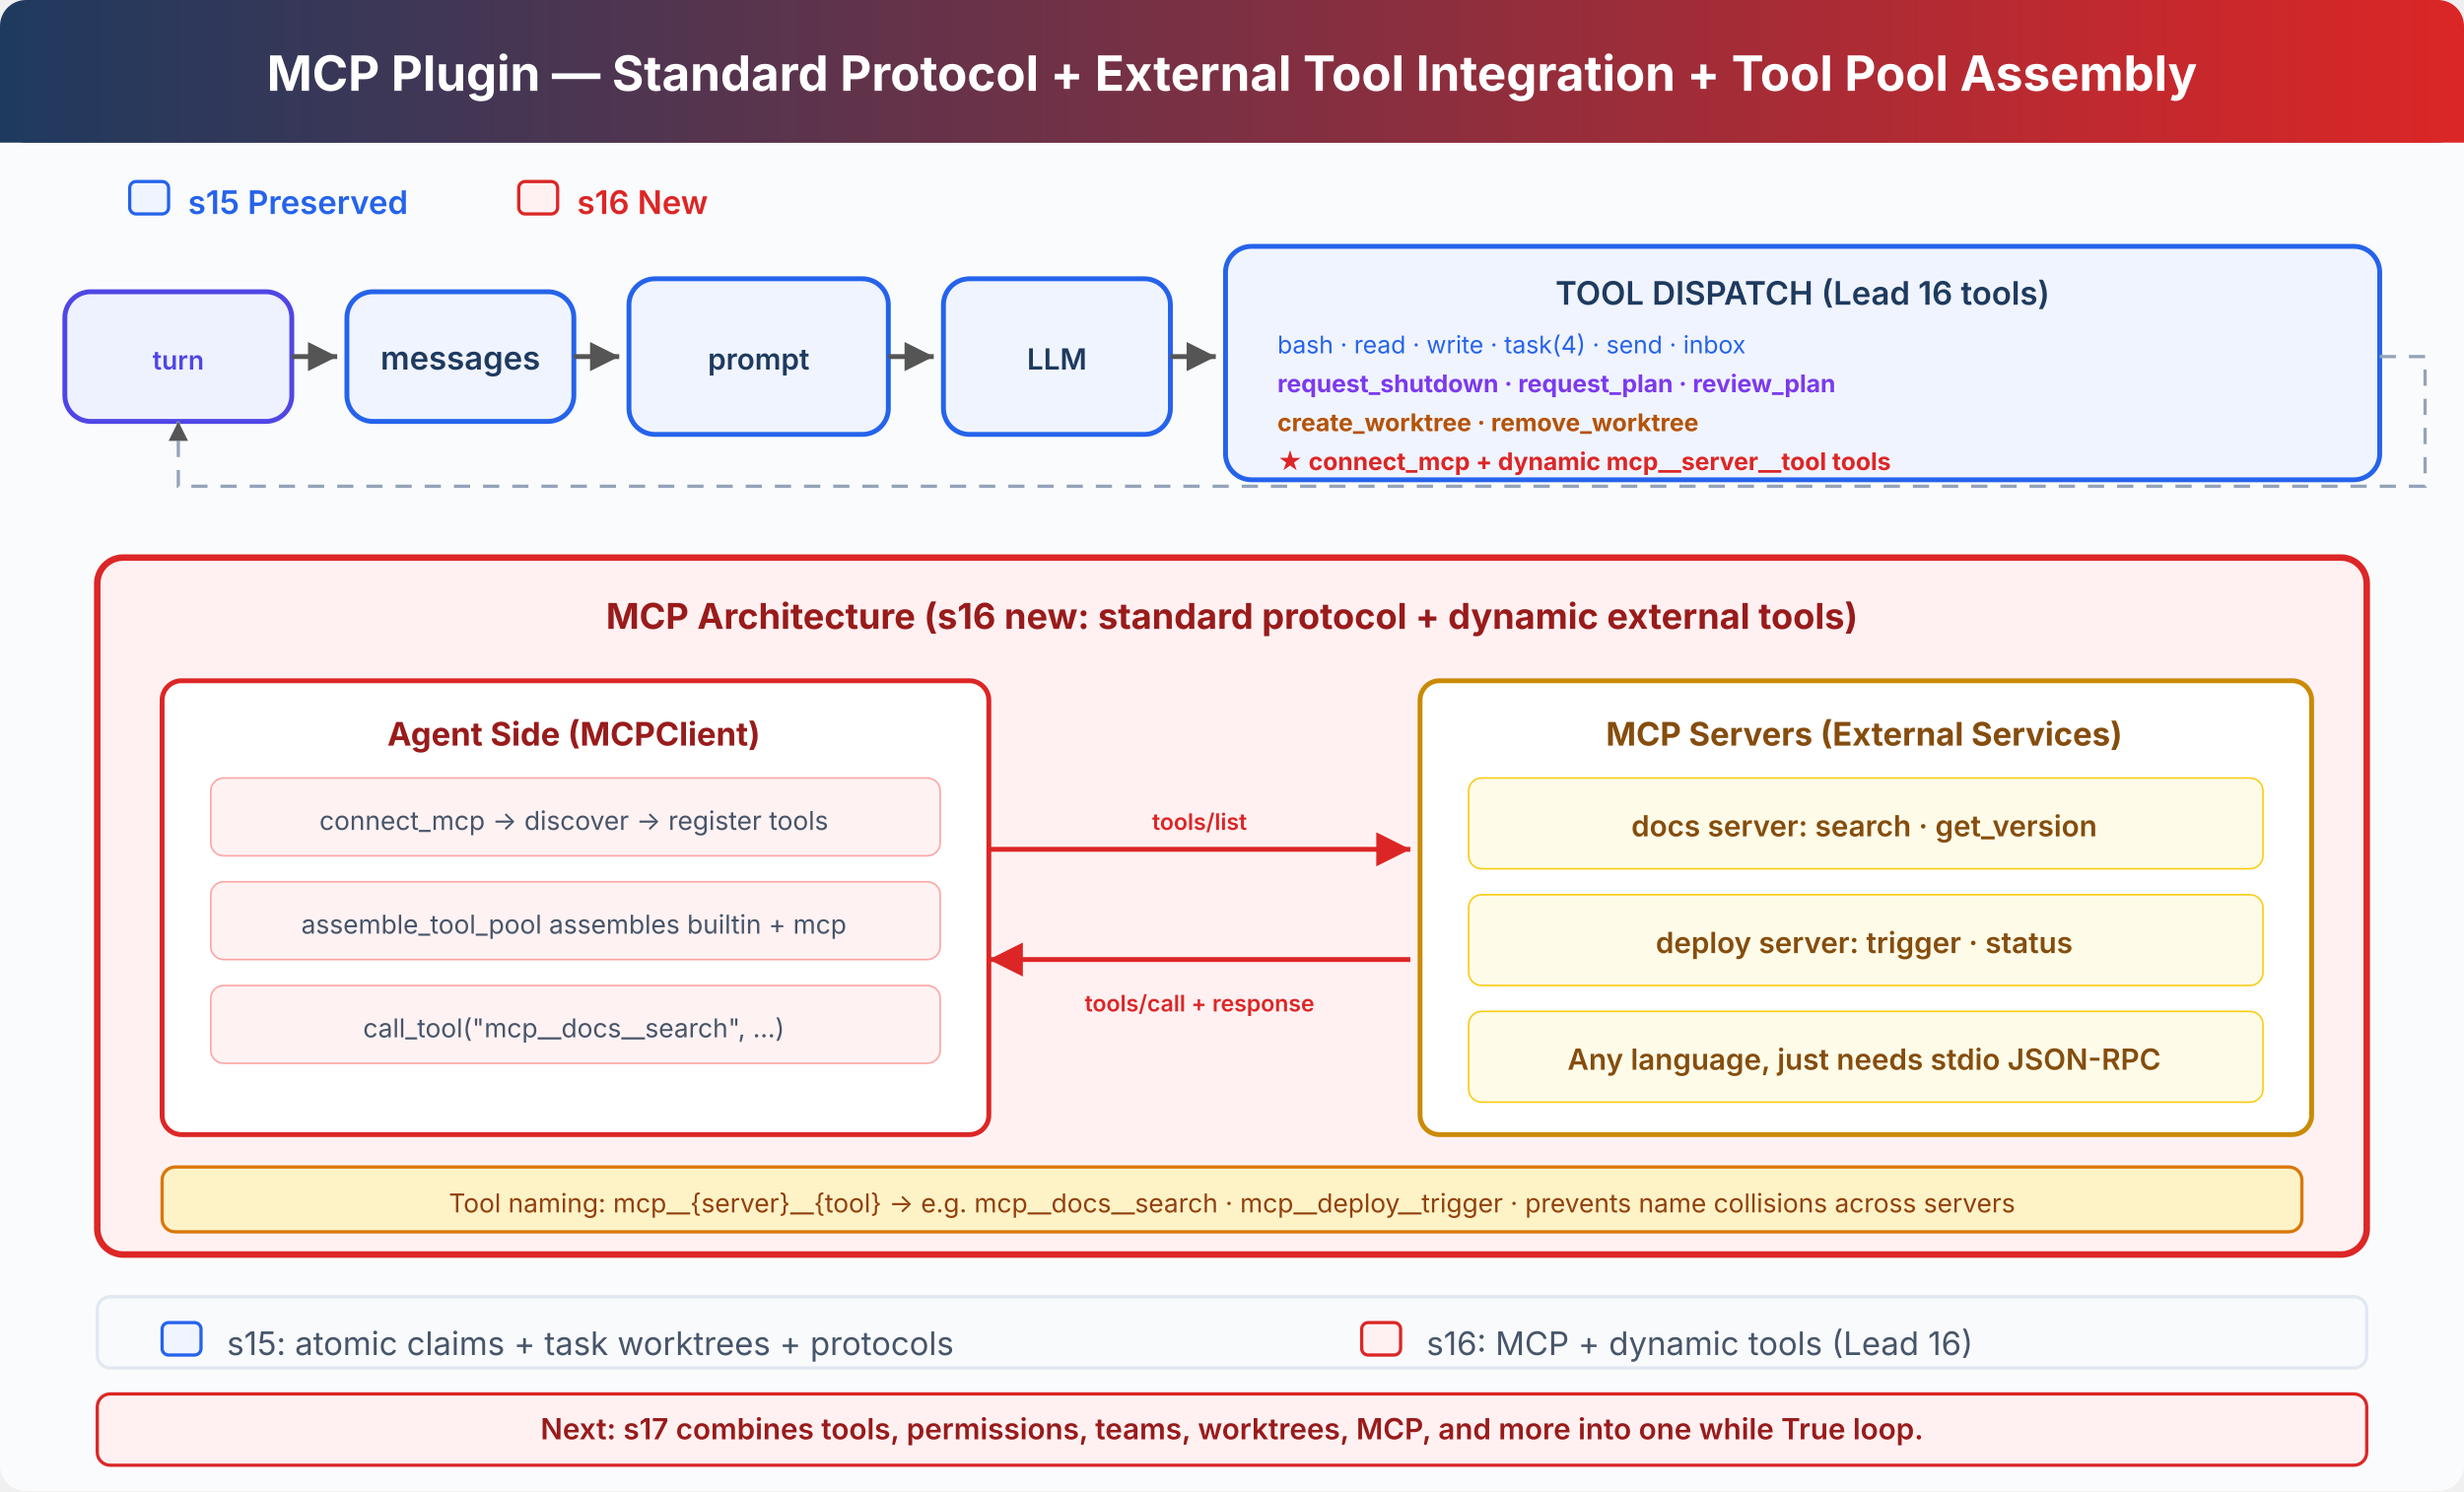
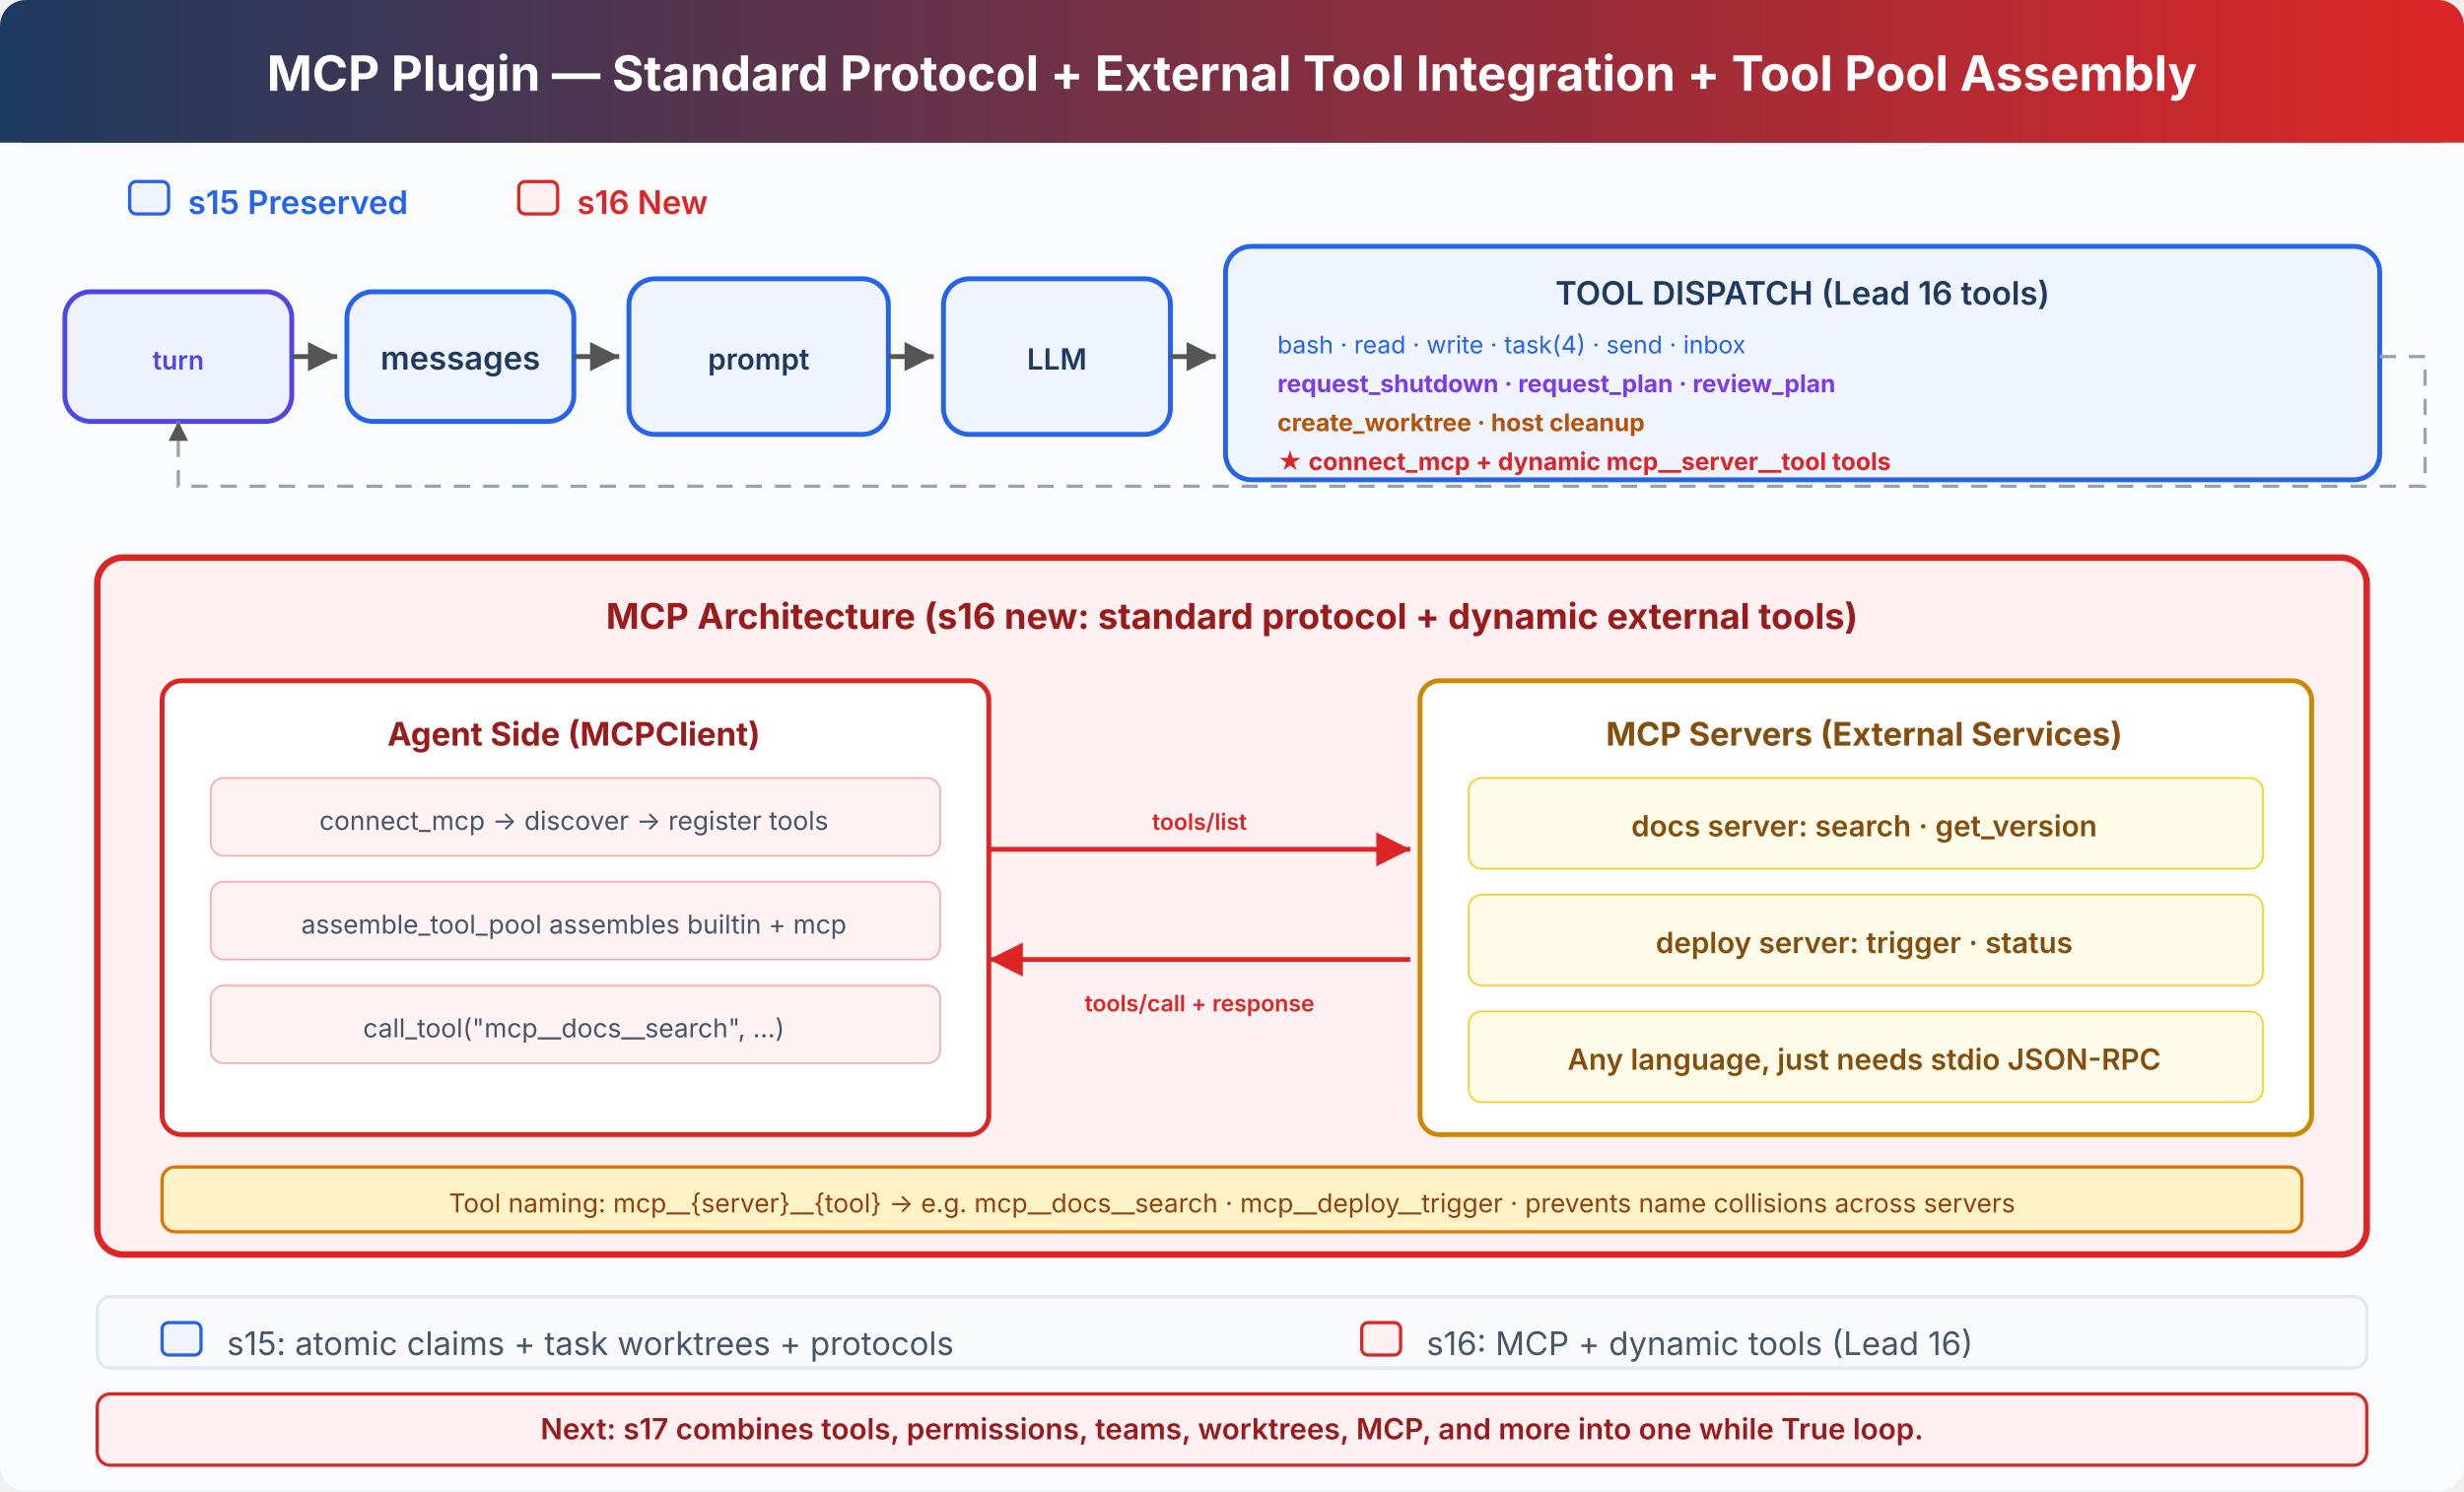
<svg xmlns="http://www.w3.org/2000/svg" viewBox="0 0 760 460" font-family="system-ui, -apple-system, sans-serif">
  <defs>
    <linearGradient id="header" x1="0" y1="0" x2="1" y2="0">
      <stop offset="0%" stop-color="#1e3a5f" />
      <stop offset="100%" stop-color="#dc2626" />
    </linearGradient>
    <marker id="arrow" viewBox="0 0 10 10" refX="10" refY="5" markerWidth="6" markerHeight="6" orient="auto-start-reverse">
      <path d="M 0 0 L 10 5 L 0 10 z" fill="#555" />
    </marker>
    <marker id="arrow-rose" viewBox="0 0 10 10" refX="10" refY="5" markerWidth="7" markerHeight="7" orient="auto-start-reverse">
      <path d="M 0 0 L 10 5 L 0 10 z" fill="#dc2626" />
    </marker>
    <marker id="arrow-rose-left" viewBox="0 0 10 10" refX="10" refY="5" markerWidth="6" markerHeight="6" orient="auto-start-reverse">
      <path d="M 10 0 L 0 5 L 10 10 z" fill="#dc2626" />
    </marker>
  </defs>
  <rect width="760" height="460" fill="#fafbfc" rx="8" />
  <rect x="0" y="0" width="760" height="44" fill="url(#header)" rx="8" />
  <rect x="0" y="36" width="760" height="8" fill="url(#header)" />
  <text x="380" y="28" fill="#fff" font-size="15" font-weight="700" text-anchor="middle">MCP Plugin — Standard Protocol + External Tool Integration + Tool Pool Assembly</text>
  <rect x="40" y="56" width="12" height="10" rx="2" fill="#f0f4ff" stroke="#2563eb" stroke-width="1" />
  <text x="58" y="66" fill="#2563eb" font-size="10" font-weight="600">s15 Preserved</text>
  <rect x="160" y="56" width="12" height="10" rx="2" fill="#fff1f2" stroke="#dc2626" stroke-width="1" />
  <text x="178" y="66" fill="#dc2626" font-size="10" font-weight="600">s16 New</text>
  <rect x="20" y="90" width="70" height="40" rx="8" fill="#eef2ff" stroke="#4f46e5" stroke-width="1.5" />
  <text x="55" y="114" fill="#4f46e5" font-size="8" font-weight="600" text-anchor="middle">turn</text>
  <line x1="90" y1="110" x2="104" y2="110" stroke="#555" stroke-width="1.5" marker-end="url(#arrow)" />
  <rect x="107" y="90" width="70" height="40" rx="8" fill="#f0f4ff" stroke="#2563eb" stroke-width="1.5" />
  <text x="142" y="114" fill="#1e3a5f" font-size="10" font-weight="600" text-anchor="middle">messages</text>
  <line x1="177" y1="110" x2="191" y2="110" stroke="#555" stroke-width="1.5" marker-end="url(#arrow)" />
  <rect x="194" y="86" width="80" height="48" rx="8" fill="#f0f4ff" stroke="#2563eb" stroke-width="1.5" />
  <text x="234" y="114" fill="#1e3a5f" font-size="9" font-weight="600" text-anchor="middle">prompt</text>
  <line x1="274" y1="110" x2="288" y2="110" stroke="#555" stroke-width="1.5" marker-end="url(#arrow)" />
  <rect x="291" y="86" width="70" height="48" rx="8" fill="#f0f4ff" stroke="#2563eb" stroke-width="1.5" />
  <text x="326" y="114" fill="#1e3a5f" font-size="9" font-weight="600" text-anchor="middle">LLM</text>
  <line x1="361" y1="110" x2="375" y2="110" stroke="#555" stroke-width="1.5" marker-end="url(#arrow)" />
  <rect x="378" y="76" width="356" height="72" rx="8" fill="#f0f4ff" stroke="#2563eb" stroke-width="1.5" />
  <text x="556" y="94" fill="#1e3a5f" font-size="10" font-weight="600" text-anchor="middle">TOOL DISPATCH (Lead 16 tools)</text>
  <text x="394" y="109" fill="#2563eb" font-size="7.5">bash · read · write · task(4) · send · inbox</text>
  <text x="394" y="121" fill="#7c3aed" font-size="7.5" font-weight="700">request_shutdown · request_plan · review_plan</text>
-   <text x="394" y="133" fill="#b45309" font-size="7.5" font-weight="700">create_worktree · remove_worktree</text>
+   <text x="394" y="133" fill="#b45309" font-size="7.5" font-weight="700">create_worktree · host cleanup</text>
  <text x="394" y="145" fill="#dc2626" font-size="7.5" font-weight="700">★ connect_mcp + dynamic mcp__server__tool tools</text>
  <path d="M 734 110 L 748 110 L 748 150 L 55 150 L 55 130" fill="none" stroke="#94a3b8" stroke-width="1" marker-end="url(#arrow)" stroke-dasharray="5,4" />
  <rect x="30" y="172" width="700" height="215" rx="8" fill="#fff1f2" stroke="#dc2626" stroke-width="2" />
  <text x="380" y="194" fill="#991b1b" font-size="11" font-weight="700" text-anchor="middle">MCP Architecture (s16 new: standard protocol + dynamic external tools)</text>
  <rect x="50" y="210" width="255" height="140" rx="6" fill="#fff" stroke="#dc2626" stroke-width="1.5" />
  <text x="177" y="230" fill="#991b1b" font-size="10" font-weight="700" text-anchor="middle">Agent Side (MCPClient)</text>
  <rect x="65" y="240" width="225" height="24" rx="4" fill="#fef2f2" stroke="#fca5a5" stroke-width="0.5" />
  <text x="177" y="256" fill="#475569" font-size="8" text-anchor="middle">connect_mcp → discover → register tools</text>
  <rect x="65" y="272" width="225" height="24" rx="4" fill="#fef2f2" stroke="#fca5a5" stroke-width="0.5" />
  <text x="177" y="288" fill="#475569" font-size="8" text-anchor="middle">assemble_tool_pool assembles builtin + mcp</text>
  <rect x="65" y="304" width="225" height="24" rx="4" fill="#fef2f2" stroke="#fca5a5" stroke-width="0.5" />
  <text x="177" y="320" fill="#475569" font-size="8" text-anchor="middle">call_tool("mcp__docs__search", ...)</text>
  <line x1="305" y1="262" x2="435" y2="262" stroke="#dc2626" stroke-width="1.5" marker-end="url(#arrow-rose)" />
  <text x="370" y="256" fill="#dc2626" font-size="7" font-weight="600" text-anchor="middle">tools/list</text>
  <line x1="435" y1="296" x2="305" y2="296" stroke="#dc2626" stroke-width="1.5" marker-end="url(#arrow-rose)" />
  <text x="370" y="312" fill="#dc2626" font-size="7" font-weight="600" text-anchor="middle">tools/call + response</text>
  <rect x="438" y="210" width="275" height="140" rx="6" fill="#fff" stroke="#ca8a04" stroke-width="1.5" />
  <text x="575" y="230" fill="#854d0e" font-size="10" font-weight="700" text-anchor="middle">MCP Servers (External Services)</text>
  <rect x="453" y="240" width="245" height="28" rx="4" fill="#fefce8" stroke="#facc15" stroke-width="0.5" />
  <text x="575" y="258" fill="#854d0e" font-size="9" font-weight="600" text-anchor="middle">docs server: search · get_version</text>
  <rect x="453" y="276" width="245" height="28" rx="4" fill="#fefce8" stroke="#facc15" stroke-width="0.5" />
  <text x="575" y="294" fill="#854d0e" font-size="9" font-weight="600" text-anchor="middle">deploy server: trigger · status</text>
  <rect x="453" y="312" width="245" height="28" rx="4" fill="#fefce8" stroke="#facc15" stroke-width="0.5" />
  <text x="575" y="330" fill="#854d0e" font-size="9" font-weight="600" text-anchor="middle">Any language, just needs stdio JSON-RPC</text>
  <rect x="50" y="360" width="660" height="20" rx="4" fill="#fef3c7" stroke="#d97706" stroke-width="1" />
  <text x="380" y="374" fill="#92400e" font-size="8" text-anchor="middle">Tool naming: mcp__{server}__{tool} → e.g. mcp__docs__search · mcp__deploy__trigger · prevents name collisions across servers</text>
  <rect x="30" y="400" width="700" height="22" rx="4" fill="#f8fafc" stroke="#e2e8f0" stroke-width="1" />
  <rect x="50" y="408" width="12" height="10" rx="2" fill="#f0f4ff" stroke="#2563eb" stroke-width="1" />
  <text x="70" y="418" fill="#475569" font-size="10">s15: atomic claims + task worktrees + protocols</text>
  <rect x="420" y="408" width="12" height="10" rx="2" fill="#fff1f2" stroke="#dc2626" stroke-width="1" />
  <text x="440" y="418" fill="#475569" font-size="10">s16: MCP + dynamic tools (Lead 16)</text>
  <rect x="30" y="430" width="700" height="22" rx="4" fill="#fff1f2" stroke="#dc2626" stroke-width="1" />
  <text x="380" y="444" fill="#991b1b" font-size="9" font-weight="600" text-anchor="middle">Next: s17 combines tools, permissions, teams, worktrees, MCP, and more into one while True loop.</text>
</svg>
